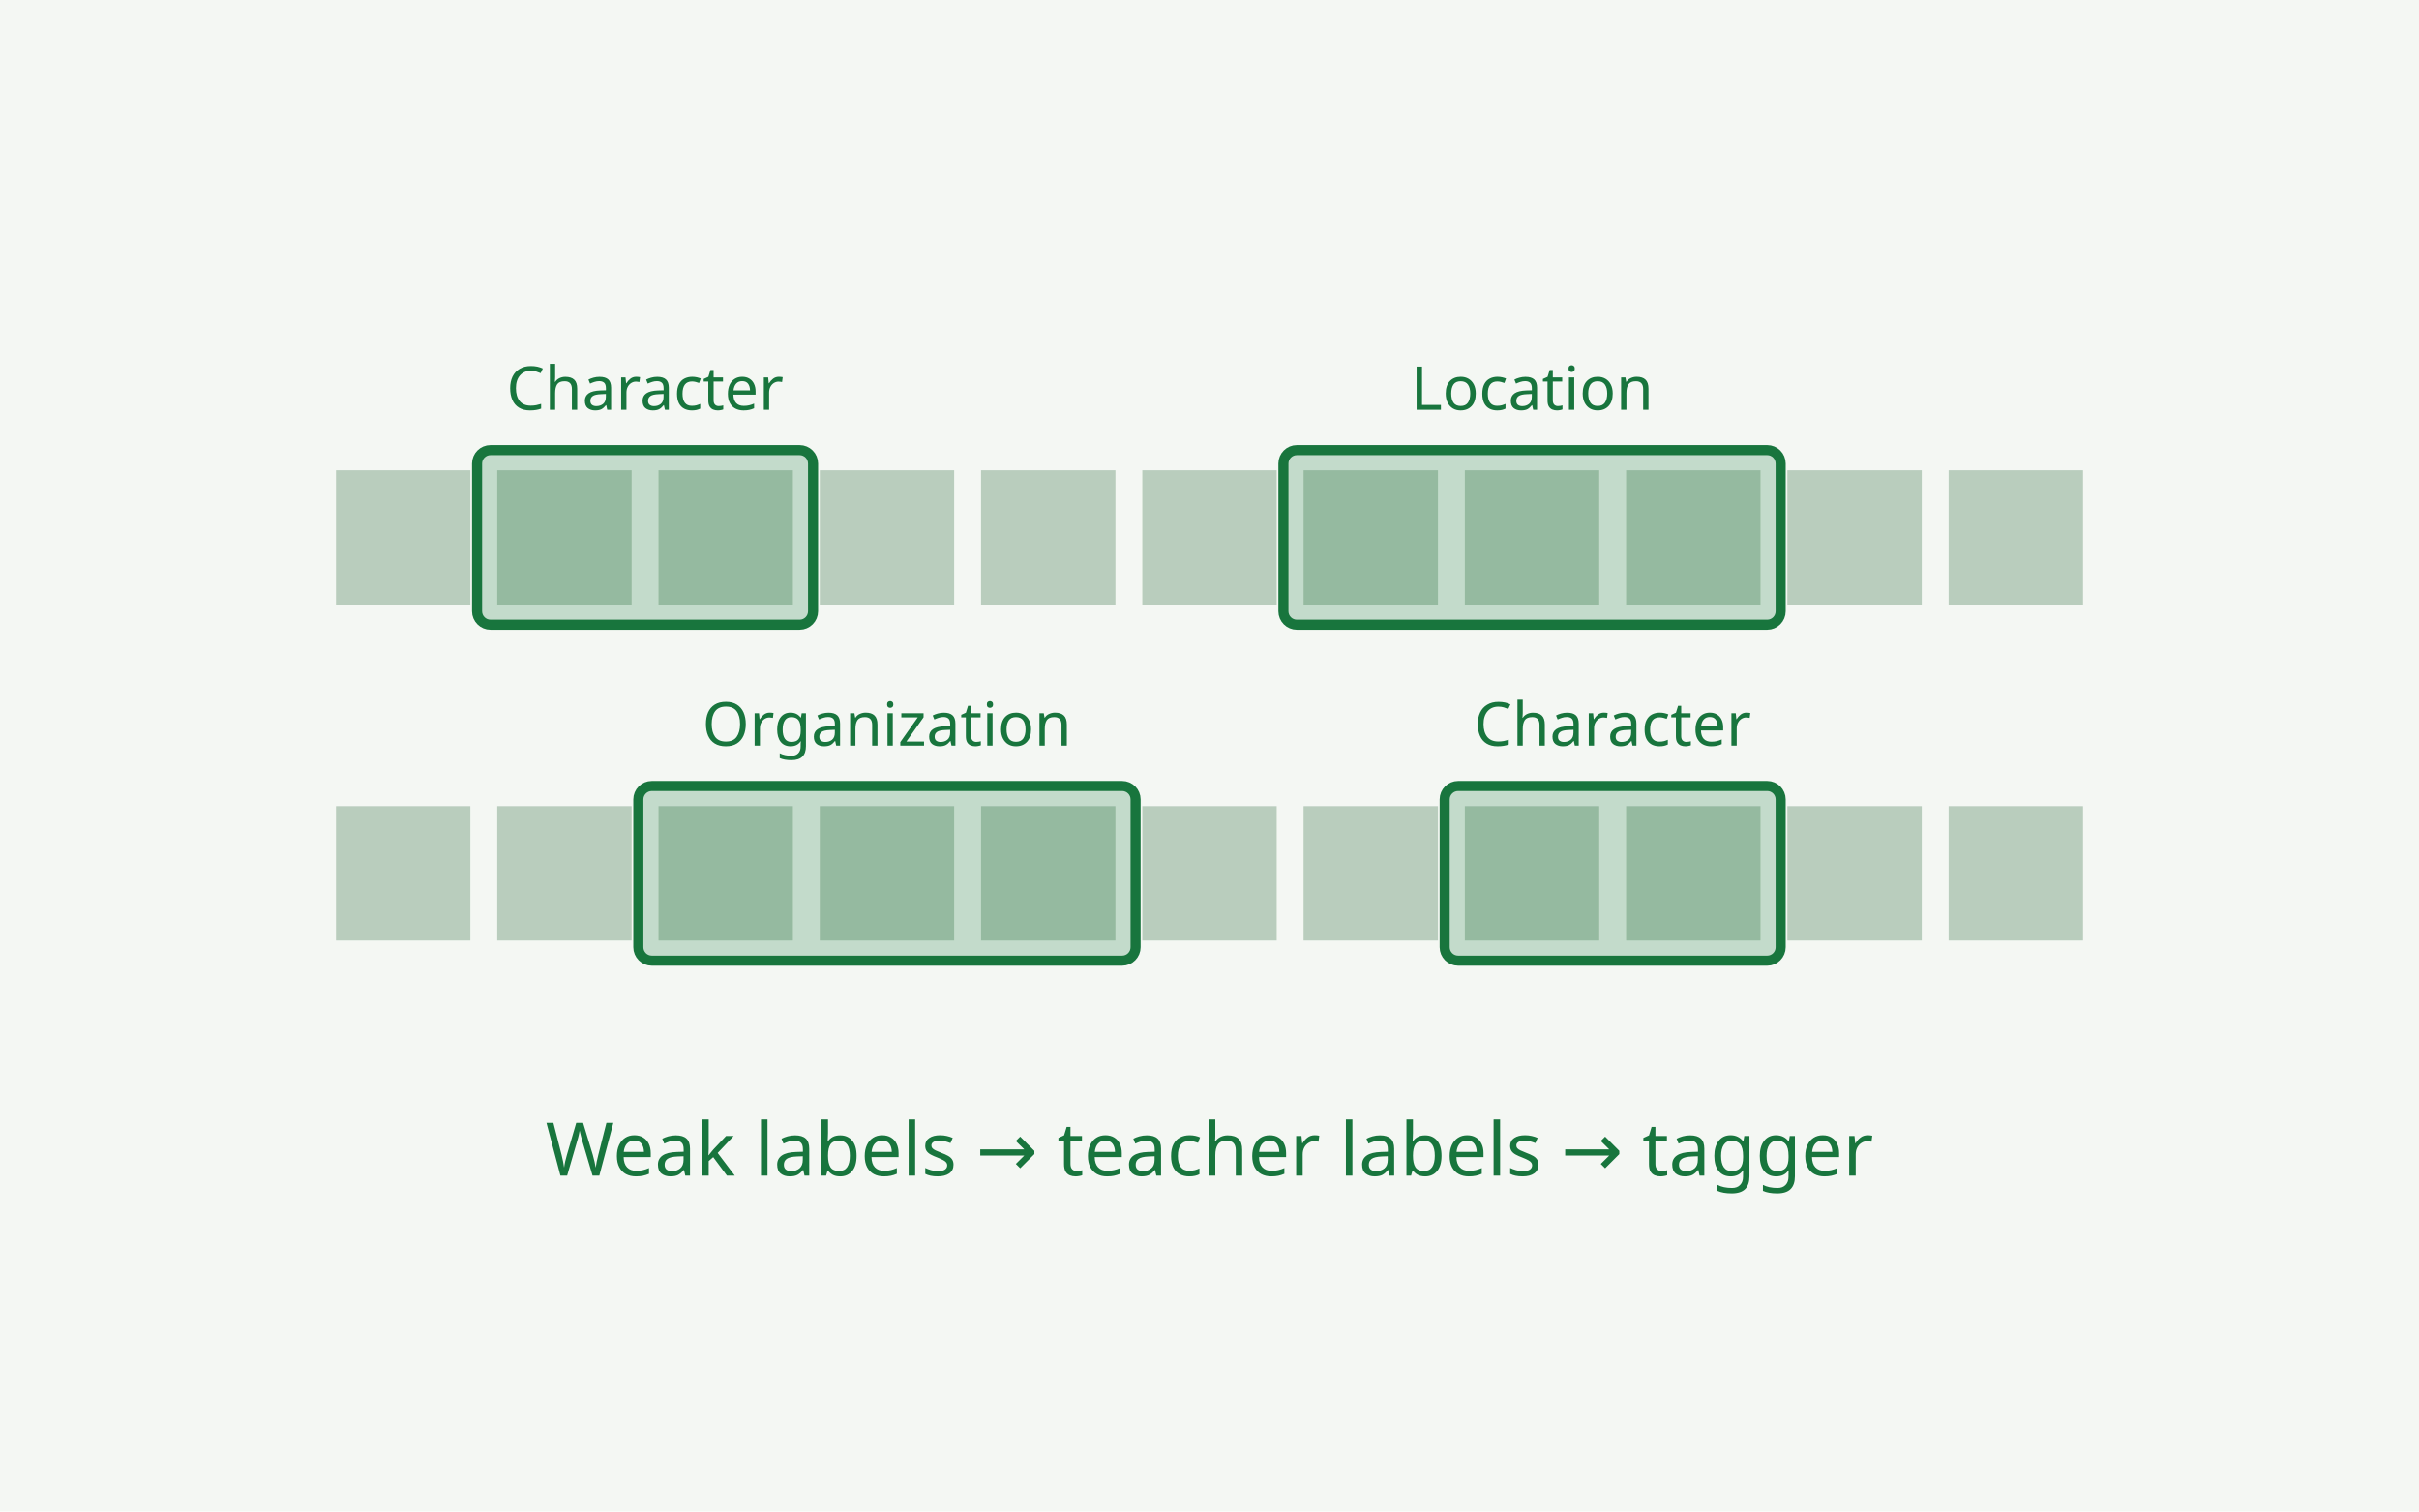
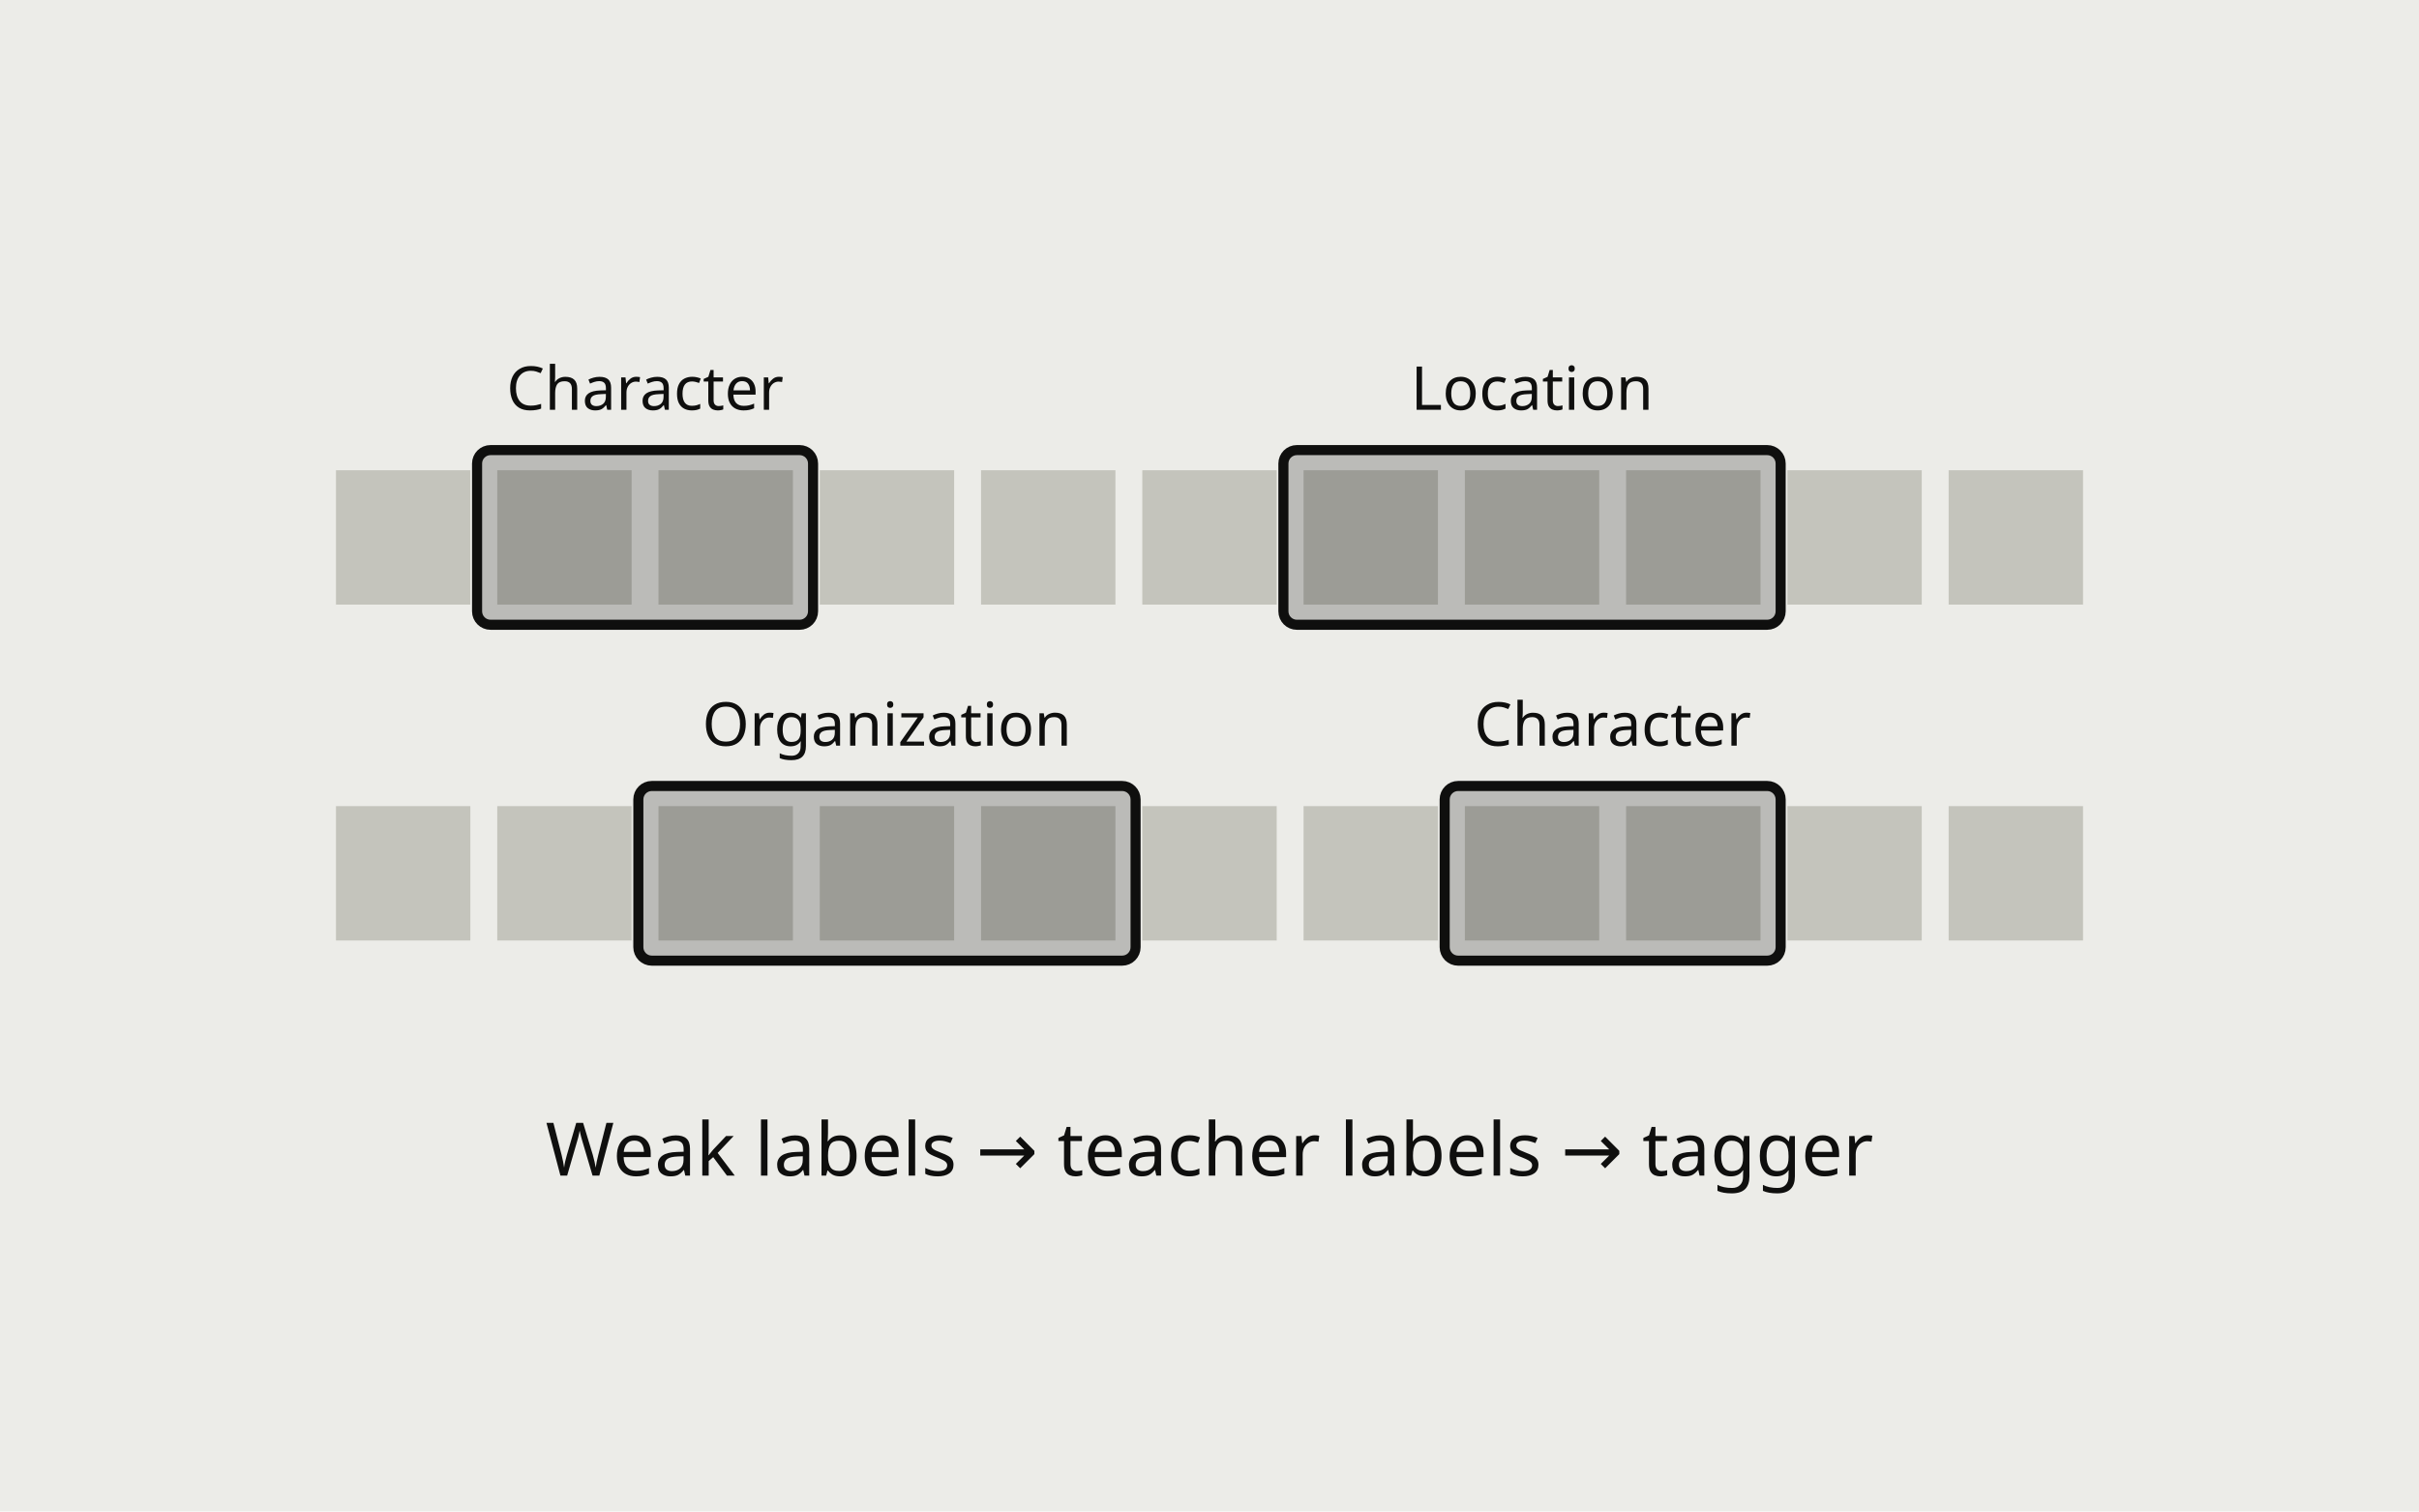
<svg xmlns="http://www.w3.org/2000/svg" width="720" height="450" viewBox="0 0 720 450">
-   <style>@media (prefers-color-scheme: dark) { [fill="#f4f7f3"] { fill: #1b291e; } [fill="#18753d"] { fill: #88d8a3; } [stroke="#18753d"] { stroke: #88d8a3; } [fill="#b9cdbd"] { fill: #425d49; } [stroke="#b9cdbd"] { stroke: #425d49; } [fill="#56665a"] { fill: #aebfb0; } }</style>
-   <rect width="720" height="450" fill="#f4f7f3" />
-   <g fill="#18753d" font-family="system-ui, sans-serif" font-size="22">
-     <g fill="#b9cdbd">
+   <style>@media (prefers-color-scheme: dark) { [fill="#ecece8"] { fill: #1b1c19; } [fill="#0f0f0e"] { fill: #f3f3ee; } [stroke="#0f0f0e"] { stroke: #f3f3ee; } [fill="#c4c4bc"] { fill: #45463f; } [stroke="#c4c4bc"] { stroke: #45463f; } [fill="#62625b"] { fill: #9b9b92; } }</style>
+   <rect width="720" height="450" fill="#ecece8" />
+   <g fill="#0f0f0e" font-family="system-ui, sans-serif" font-size="22">
+     <g fill="#c4c4bc">
      <rect x="100" y="140" width="40" height="40" />
      <rect x="148" y="140" width="40" height="40" />
      <rect x="196" y="140" width="40" height="40" />
      <rect x="244" y="140" width="40" height="40" />
      <rect x="292" y="140" width="40" height="40" />
      <rect x="340" y="140" width="40" height="40" />
      <rect x="388" y="140" width="40" height="40" />
      <rect x="436" y="140" width="40" height="40" />
      <rect x="484" y="140" width="40" height="40" />
      <rect x="532" y="140" width="40" height="40" />
      <rect x="580" y="140" width="40" height="40" />
      <rect x="100" y="240" width="40" height="40" />
      <rect x="148" y="240" width="40" height="40" />
      <rect x="196" y="240" width="40" height="40" />
      <rect x="244" y="240" width="40" height="40" />
      <rect x="292" y="240" width="40" height="40" />
      <rect x="340" y="240" width="40" height="40" />
      <rect x="388" y="240" width="40" height="40" />
      <rect x="436" y="240" width="40" height="40" />
      <rect x="484" y="240" width="40" height="40" />
      <rect x="532" y="240" width="40" height="40" />
      <rect x="580" y="240" width="40" height="40" />
    </g>
    <g opacity=".22">
      <rect x="142" y="134" width="100" height="52" rx="4" />
      <rect x="382" y="134" width="148" height="52" rx="4" />
      <rect x="190" y="234" width="148" height="52" rx="4" />
      <rect x="430" y="234" width="100" height="52" rx="4" />
    </g>
-     <g fill="none" stroke="#18753d" stroke-width="3">
+     <g fill="none" stroke="#0f0f0e" stroke-width="3">
      <rect x="142" y="134" width="100" height="52" rx="4" />
      <rect x="382" y="134" width="148" height="52" rx="4" />
      <rect x="190" y="234" width="148" height="52" rx="4" />
      <rect x="430" y="234" width="100" height="52" rx="4" />
    </g>
    <g font-size="18" text-anchor="middle">
      <text x="192" y="122">Character</text>
      <text x="456" y="122">Location</text>
      <text x="264" y="222">Organization</text>
      <text x="480" y="222">Character</text>
    </g>
    <text x="360" y="350" text-anchor="middle">Weak labels → teacher labels → tagger</text>
  </g>
</svg>
